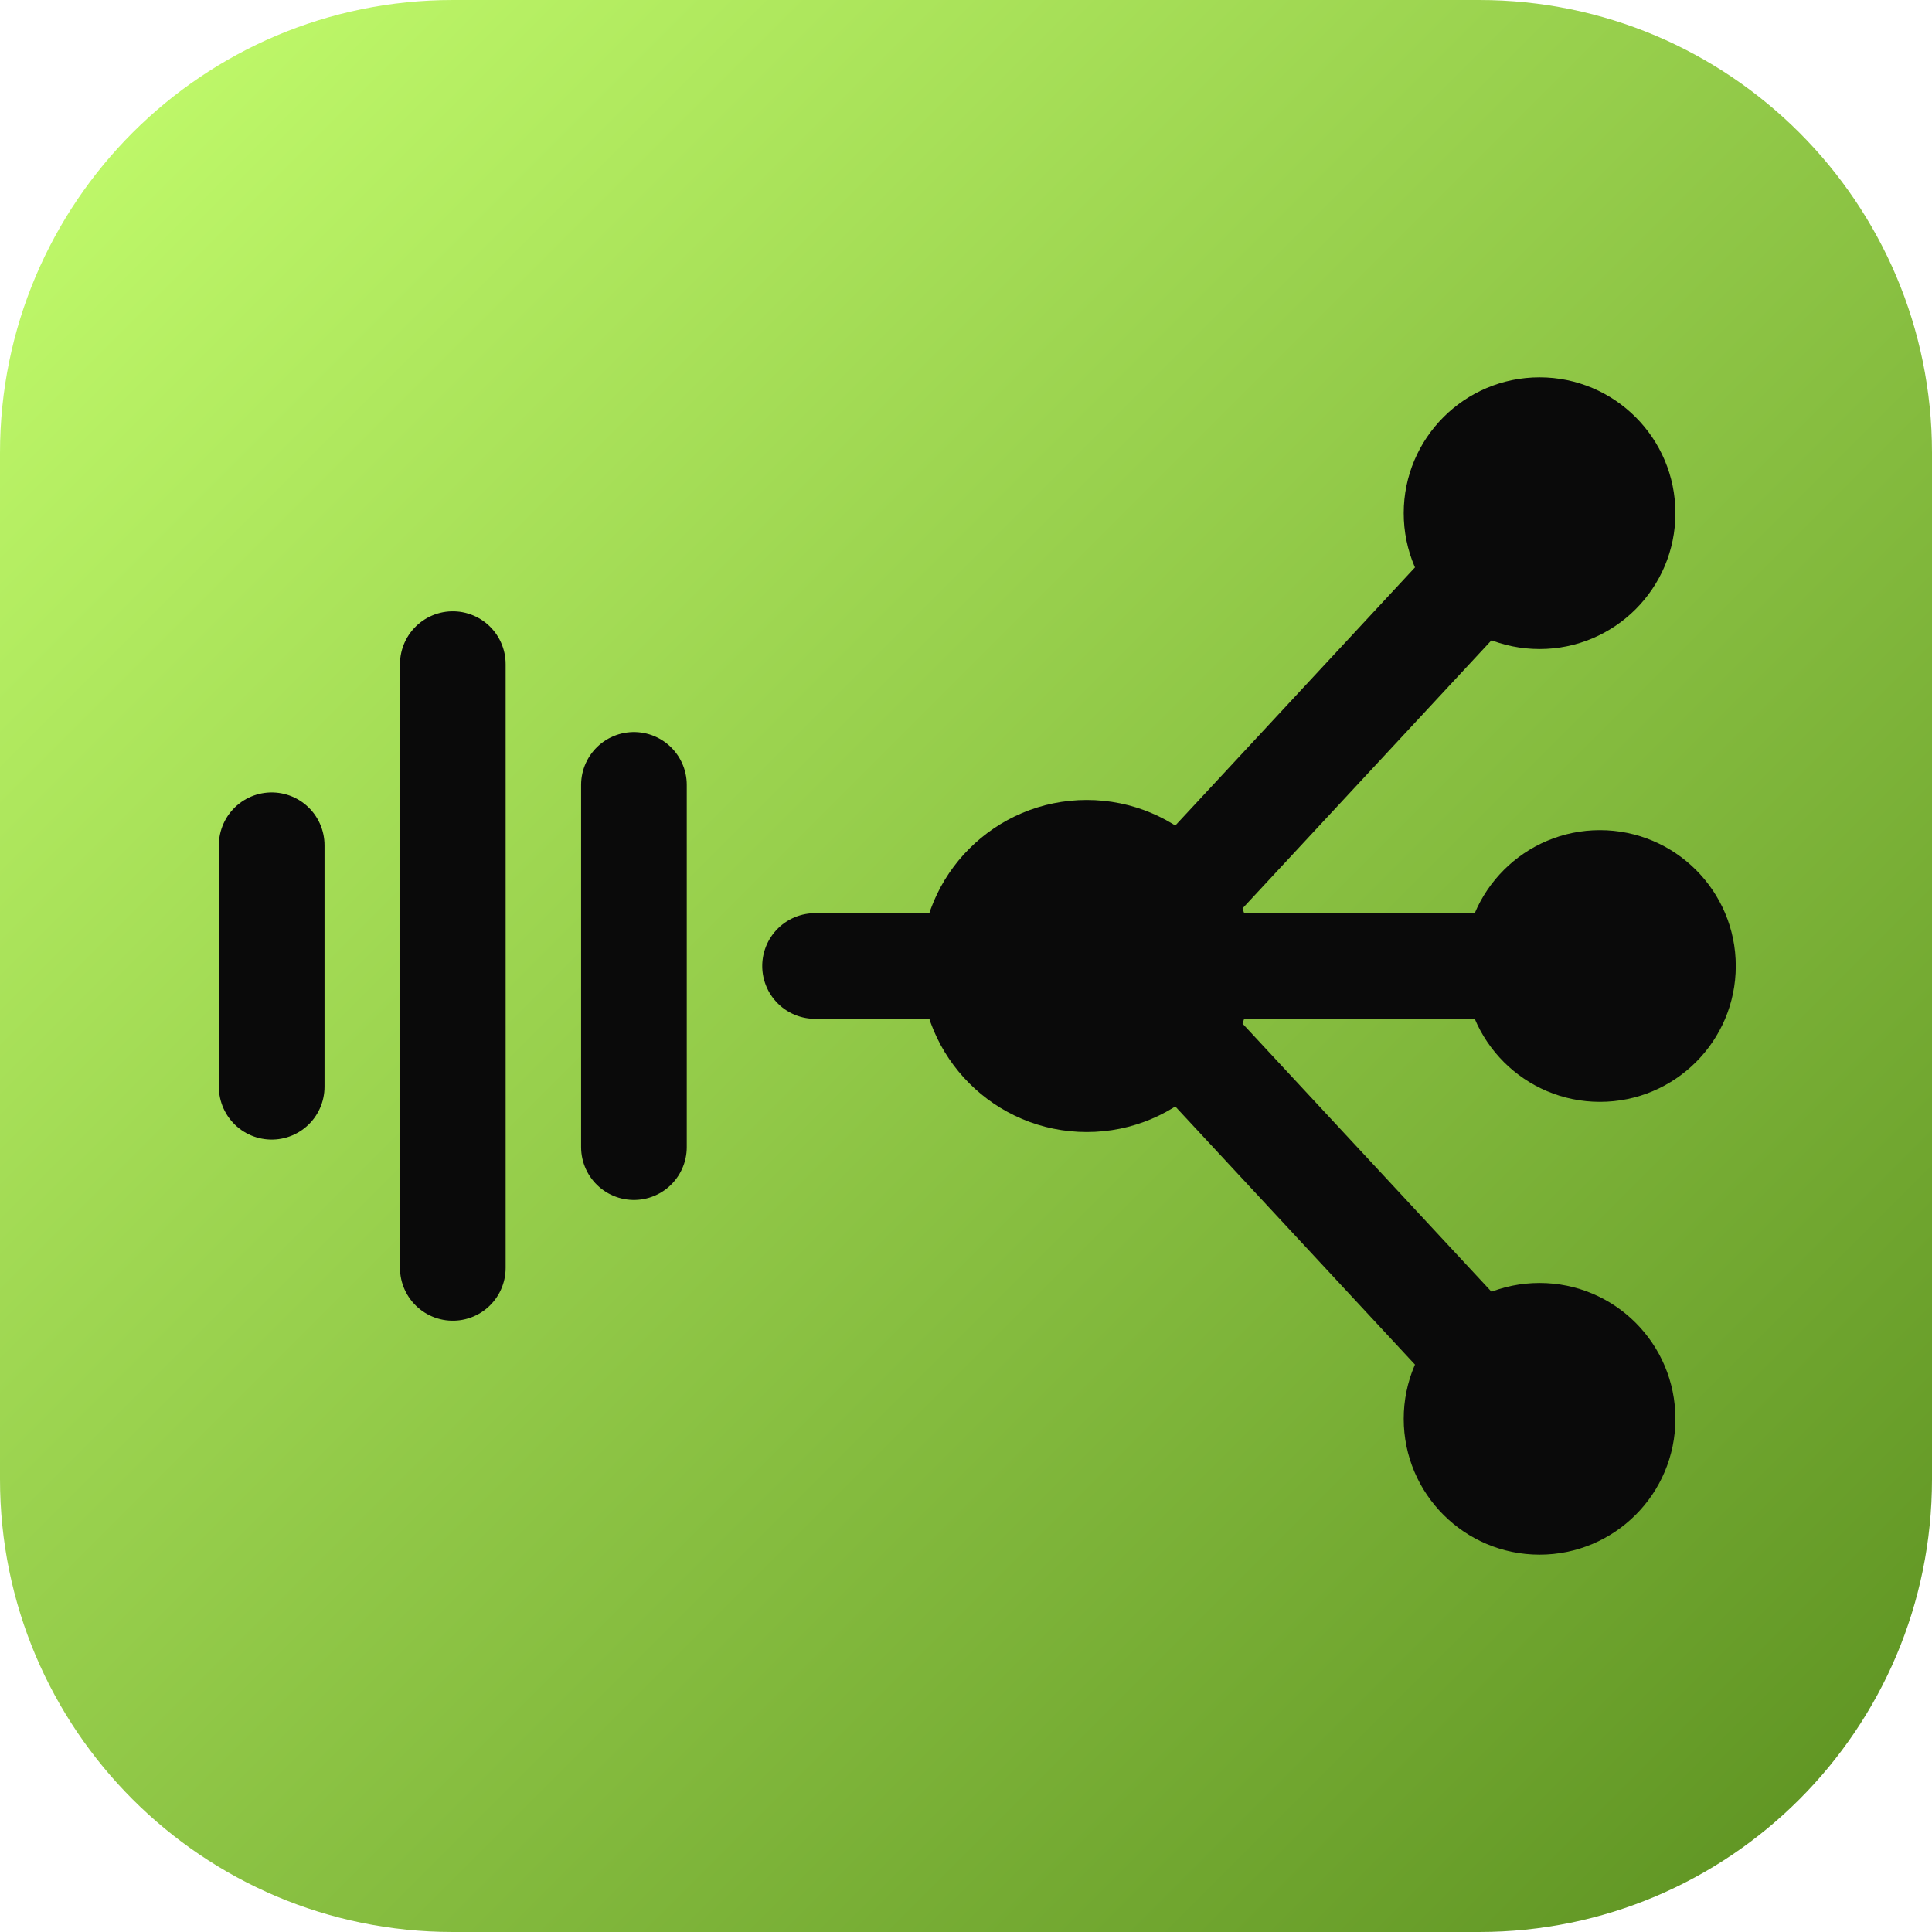
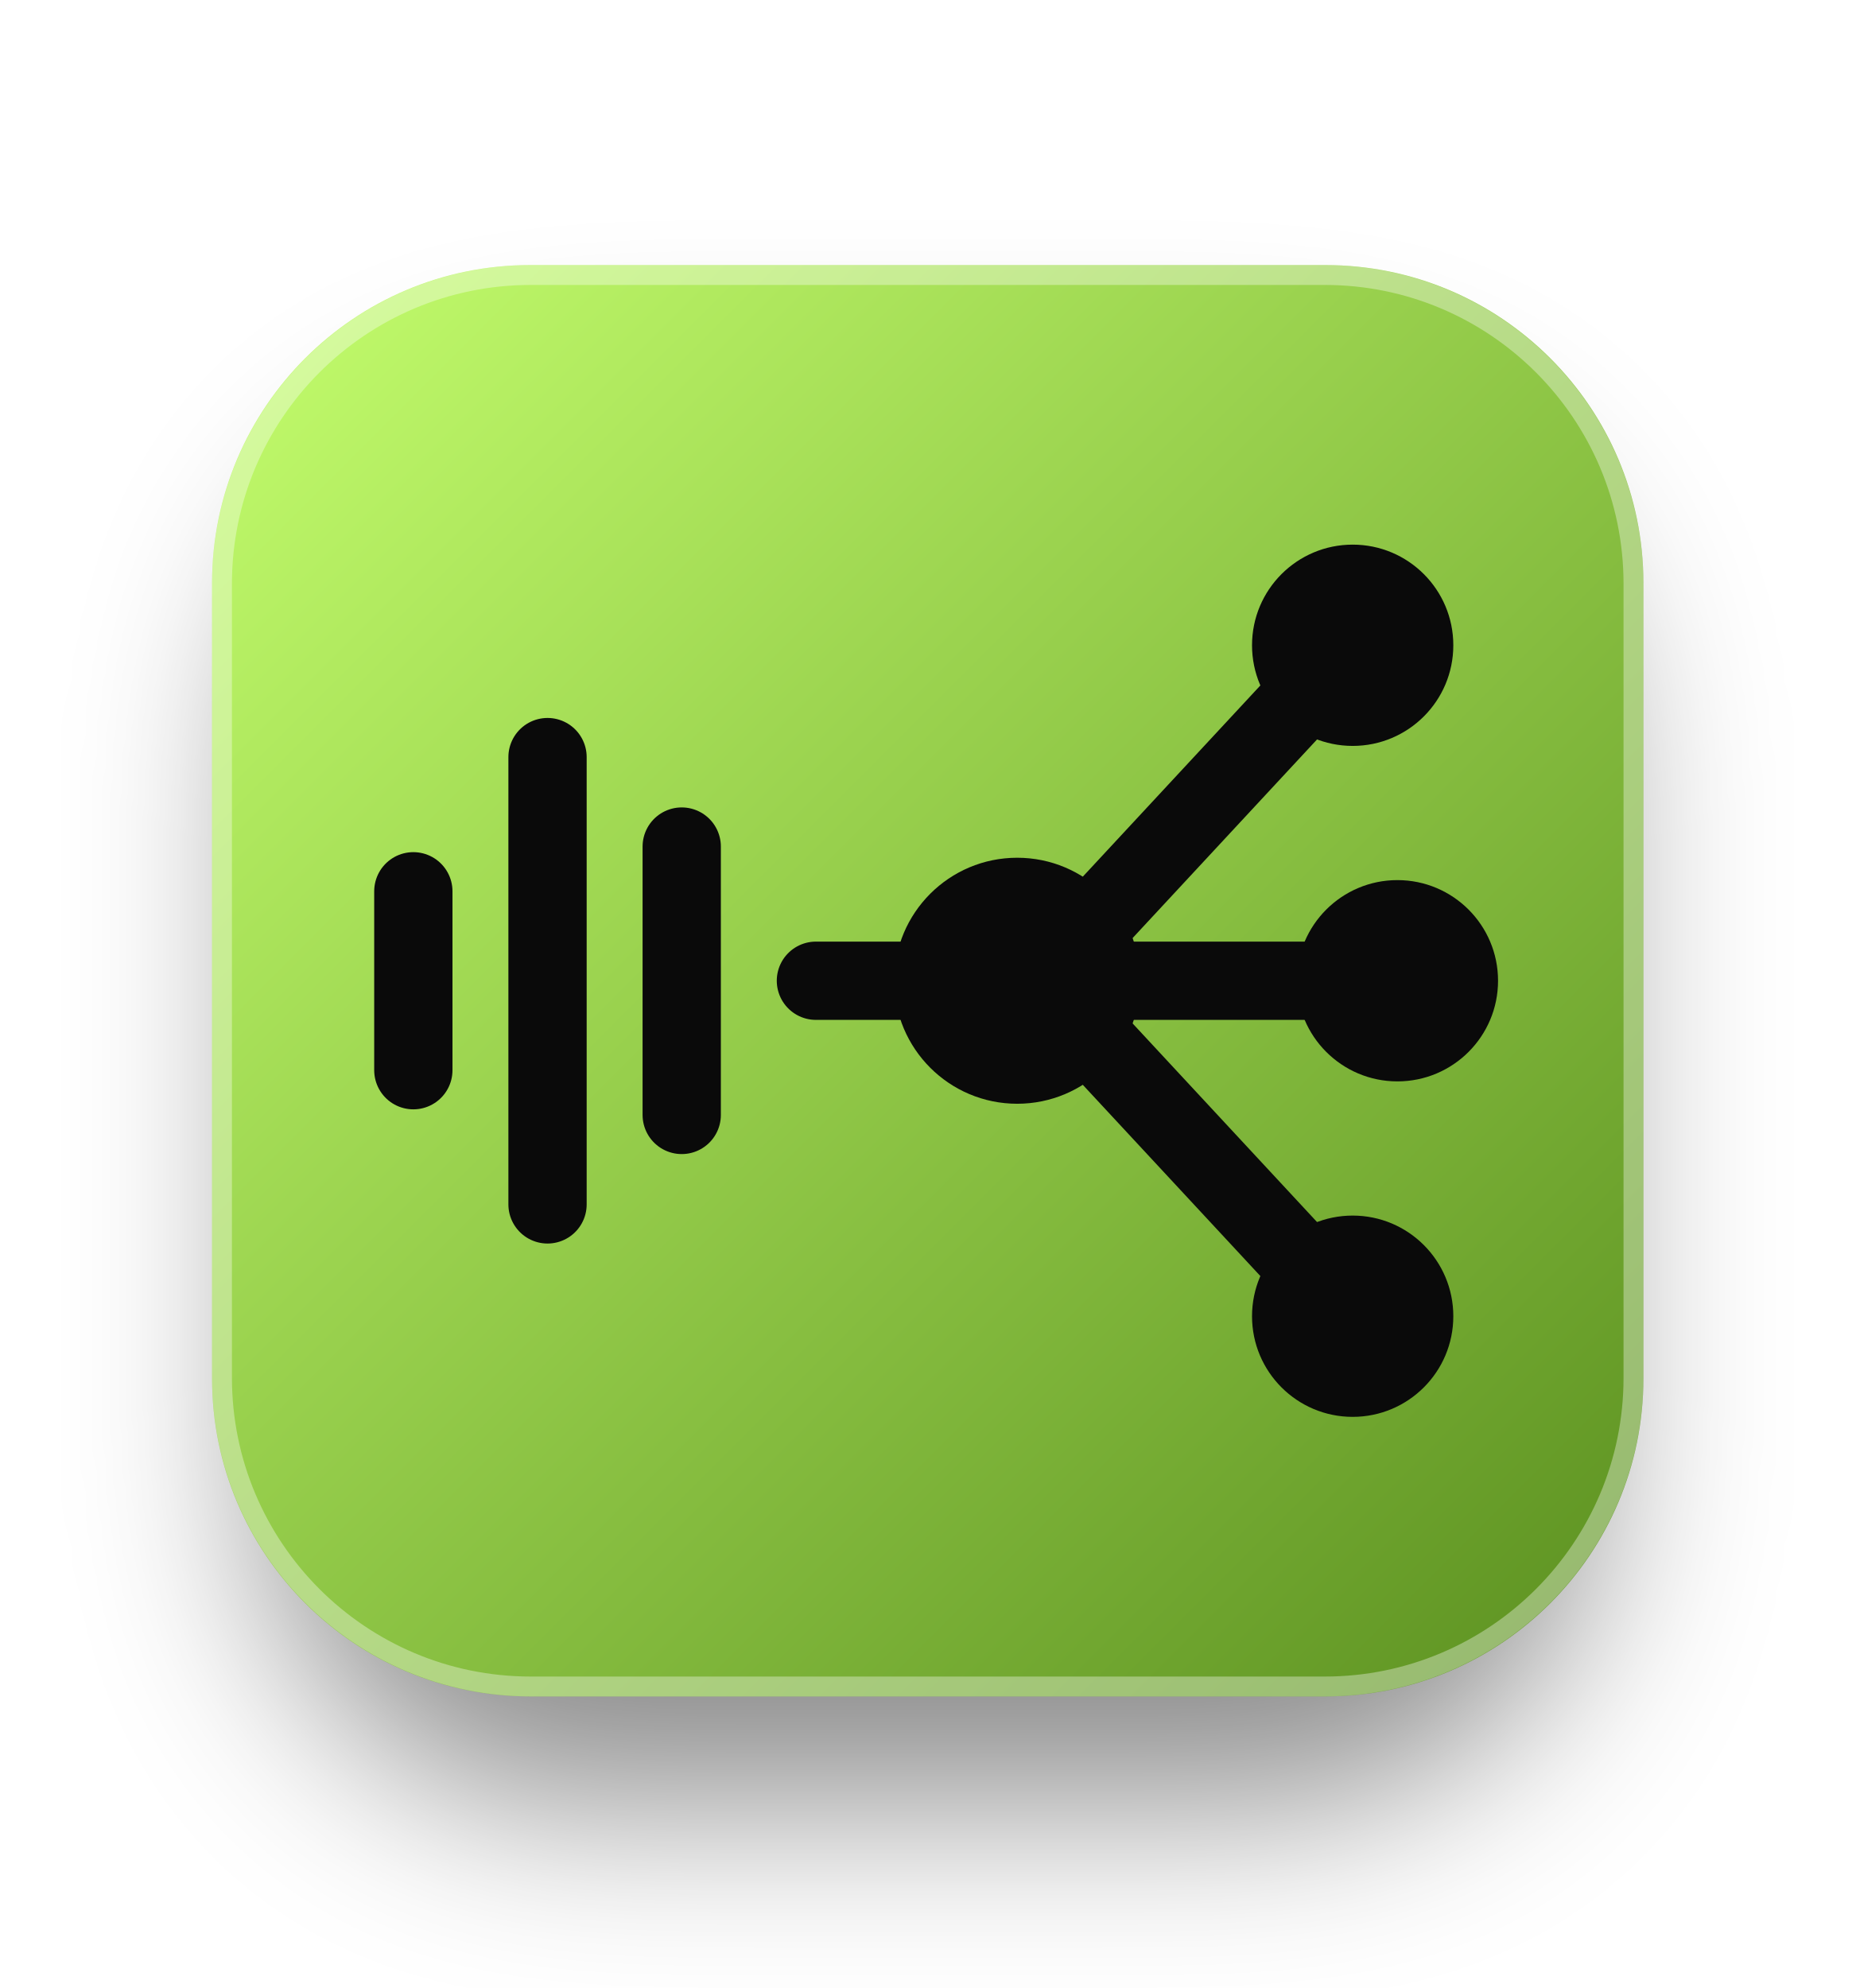
- <svg xmlns="http://www.w3.org/2000/svg" viewBox="0 0 64 64">
+ <svg xmlns="http://www.w3.org/2000/svg" width="140" height="150" viewBox="0 0 140 150">
  <defs>
+     <filter id="shadow" x="-30%" y="-30%" width="160%" height="160%">
+       <feGaussianBlur stdDeviation="7" />
+     </filter>
    <linearGradient id="g" x1="0" y1="0" x2="1" y2="1">
      <stop offset="0" stop-color="#c5ff6e" />
      <stop offset="1" stop-color="#5a8f1f" />
    </linearGradient>
  </defs>
-   <rect width="64" height="64" rx="15" fill="url(#g)" />
-   <g fill="none" stroke="#0a0a0a" stroke-width="3.5" stroke-linecap="round">
-     <path d="M9 28v8M15 22v20M21 26v12" />
-     <path d="M27 32h7M37 32 50 18M37 32h14M37 32 50 46" />
-   </g>
-   <g fill="#0a0a0a">
-     <circle cx="36" cy="32" r="5.5" />
-     <circle cx="51" cy="17" r="4.5" />
-     <circle cx="53" cy="32" r="4.5" />
-     <circle cx="51" cy="47" r="4.5" />
+   <style>
+   .float{animation:float 5s ease-in-out infinite}
+   @keyframes float{0%,100%{transform:translateY(0)}50%{transform:translateY(-6px)}}
+   .bar{transform-box:fill-box;transform-origin:center;animation:eq 1.2s ease-in-out infinite}
+   @keyframes eq{0%,100%{transform:scaleY(1)}50%{transform:scaleY(.45)}}
+   .hub{transform-box:fill-box;transform-origin:center;animation:beat 2.4s ease-in-out infinite}
+   @keyframes beat{0%{transform:scale(1)}6%{transform:scale(1.18)}14%,100%{transform:scale(1)}}
+   .peer{transform-box:fill-box;transform-origin:center;animation:pop 2.4s ease-out infinite}
+   @keyframes pop{0%,44%{transform:scale(1)}52%{transform:scale(1.3)}62%,100%{transform:scale(1)}}
+   @media (prefers-reduced-motion: reduce){*{animation:none!important}}
+ </style>
+   <g transform="translate(16 20)">
+     <g class="float" style="animation-delay:-2.5s">
+       <clipPath id="tc">
+         <rect width="108" height="108" rx="24" />
+       </clipPath>
+       <rect x="4" y="12" width="100" height="104" rx="24" fill="#000" opacity="0.45" filter="url(#shadow)" />
+       <g clip-path="url(#tc)">
+         <rect width="108" height="108" fill="url(#g)" />
+         <g transform="scale(1.6875)">
+           <g fill="none" stroke="#0a0a0a" stroke-width="3.5" stroke-linecap="round">
+             <path class="bar" d="M9 28v8" style="animation-delay:-.4s" />
+             <path class="bar" d="M15 22v20" style="animation-delay:-.9s;animation-duration:1.5s" />
+             <path class="bar" d="M21 26v12" style="animation-delay:-.2s;animation-duration:1s" />
+             <path d="M27 32h7M37 32 50 18M37 32h14M37 32 50 46" />
+           </g>
+           <g fill="#c5ff6e">
+             <circle r="1.7" opacity="0">
+               <animateMotion path="M37 32 50 18" dur="2.4s" repeatCount="indefinite" keyPoints="0;0;1;1" keyTimes="0;.08;.46;1" calcMode="linear" />
+               <animate attributeName="opacity" values="0;1;1;0;0" keyTimes="0;.08;.4;.46;1" dur="2.4s" repeatCount="indefinite" />
+             </circle>
+             <circle r="1.7" opacity="0">
+               <animateMotion path="M37 32h14" dur="2.4s" repeatCount="indefinite" keyPoints="0;0;1;1" keyTimes="0;.08;.46;1" calcMode="linear" />
+               <animate attributeName="opacity" values="0;1;1;0;0" keyTimes="0;.08;.4;.46;1" dur="2.4s" repeatCount="indefinite" />
+             </circle>
+             <circle r="1.7" opacity="0">
+               <animateMotion path="M37 32 50 46" dur="2.4s" repeatCount="indefinite" keyPoints="0;0;1;1" keyTimes="0;.08;.46;1" calcMode="linear" />
+               <animate attributeName="opacity" values="0;1;1;0;0" keyTimes="0;.08;.4;.46;1" dur="2.4s" repeatCount="indefinite" />
+             </circle>
+           </g>
+           <g fill="#0a0a0a">
+             <circle class="hub" cx="36" cy="32" r="5.5" />
+             <circle class="peer" cx="51" cy="17" r="4.5" />
+             <circle class="peer" cx="53" cy="32" r="4.5" />
+             <circle class="peer" cx="51" cy="47" r="4.5" />
+           </g>
+         </g>
+       </g>
+       <rect x="0.75" y="0.75" width="106.5" height="106.5" rx="23.3" fill="none" stroke="rgba(255,255,255,0.35)" stroke-width="1.5" />
+     </g>
  </g>
</svg>
